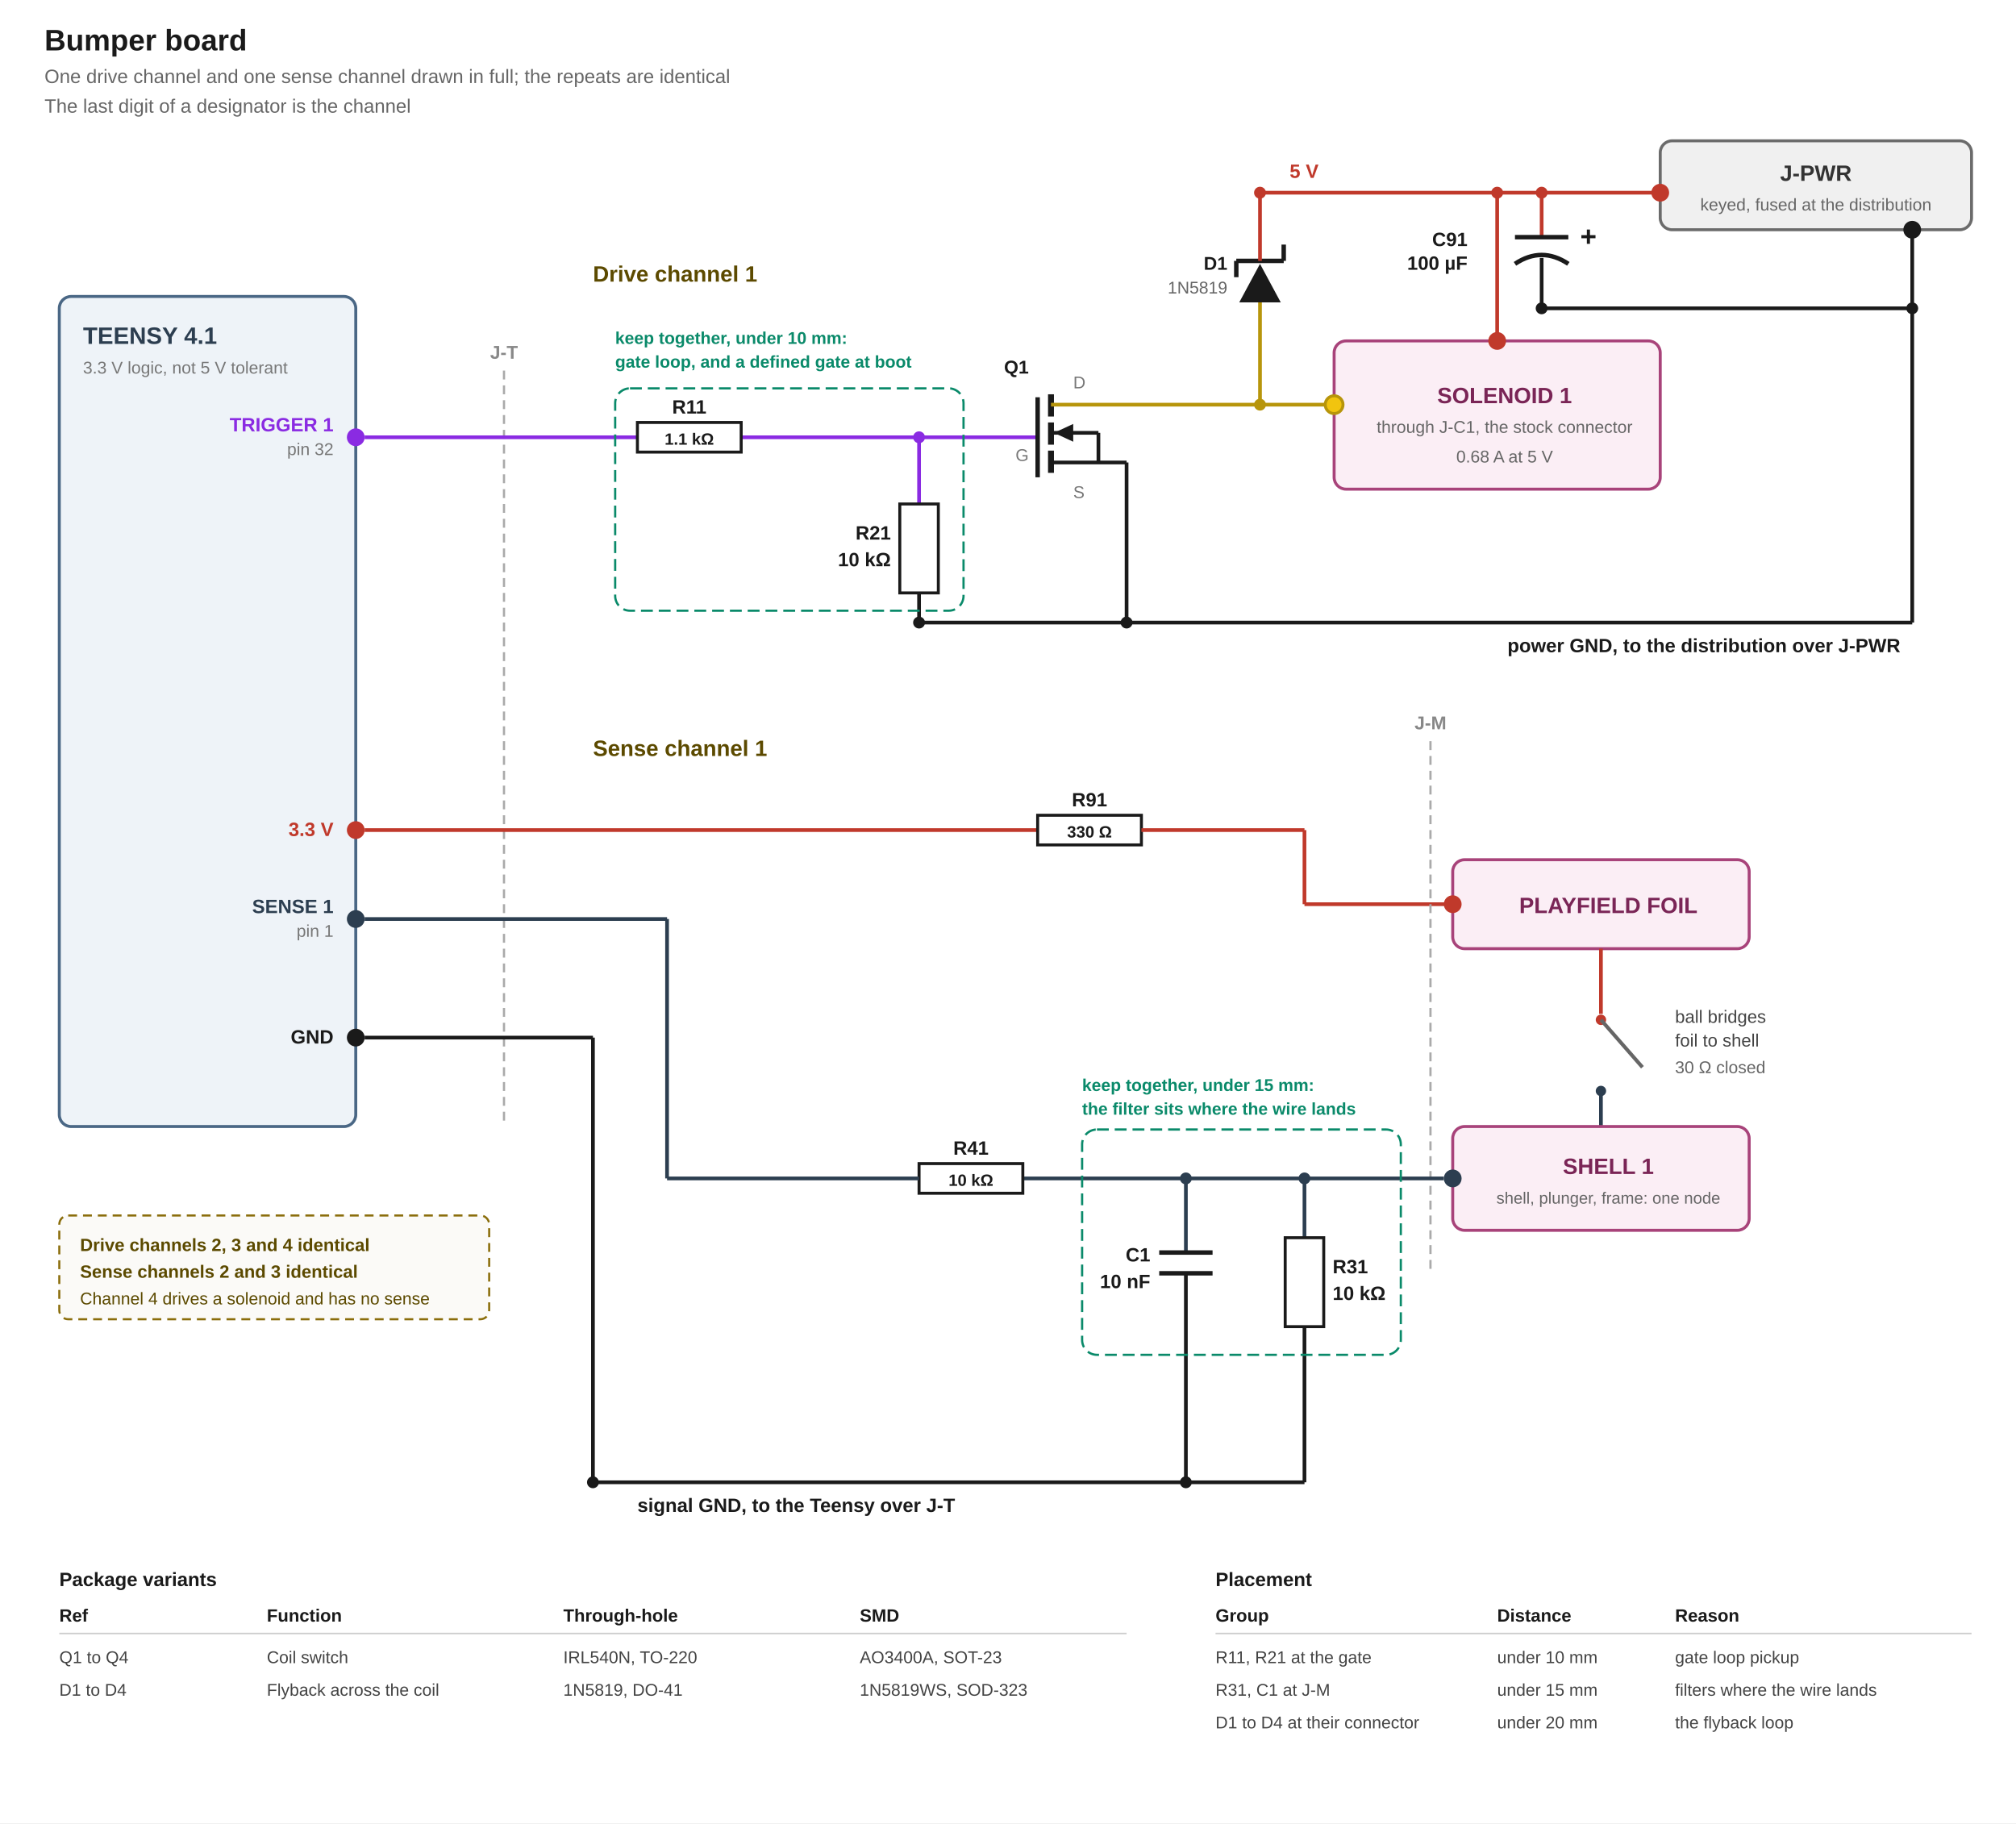
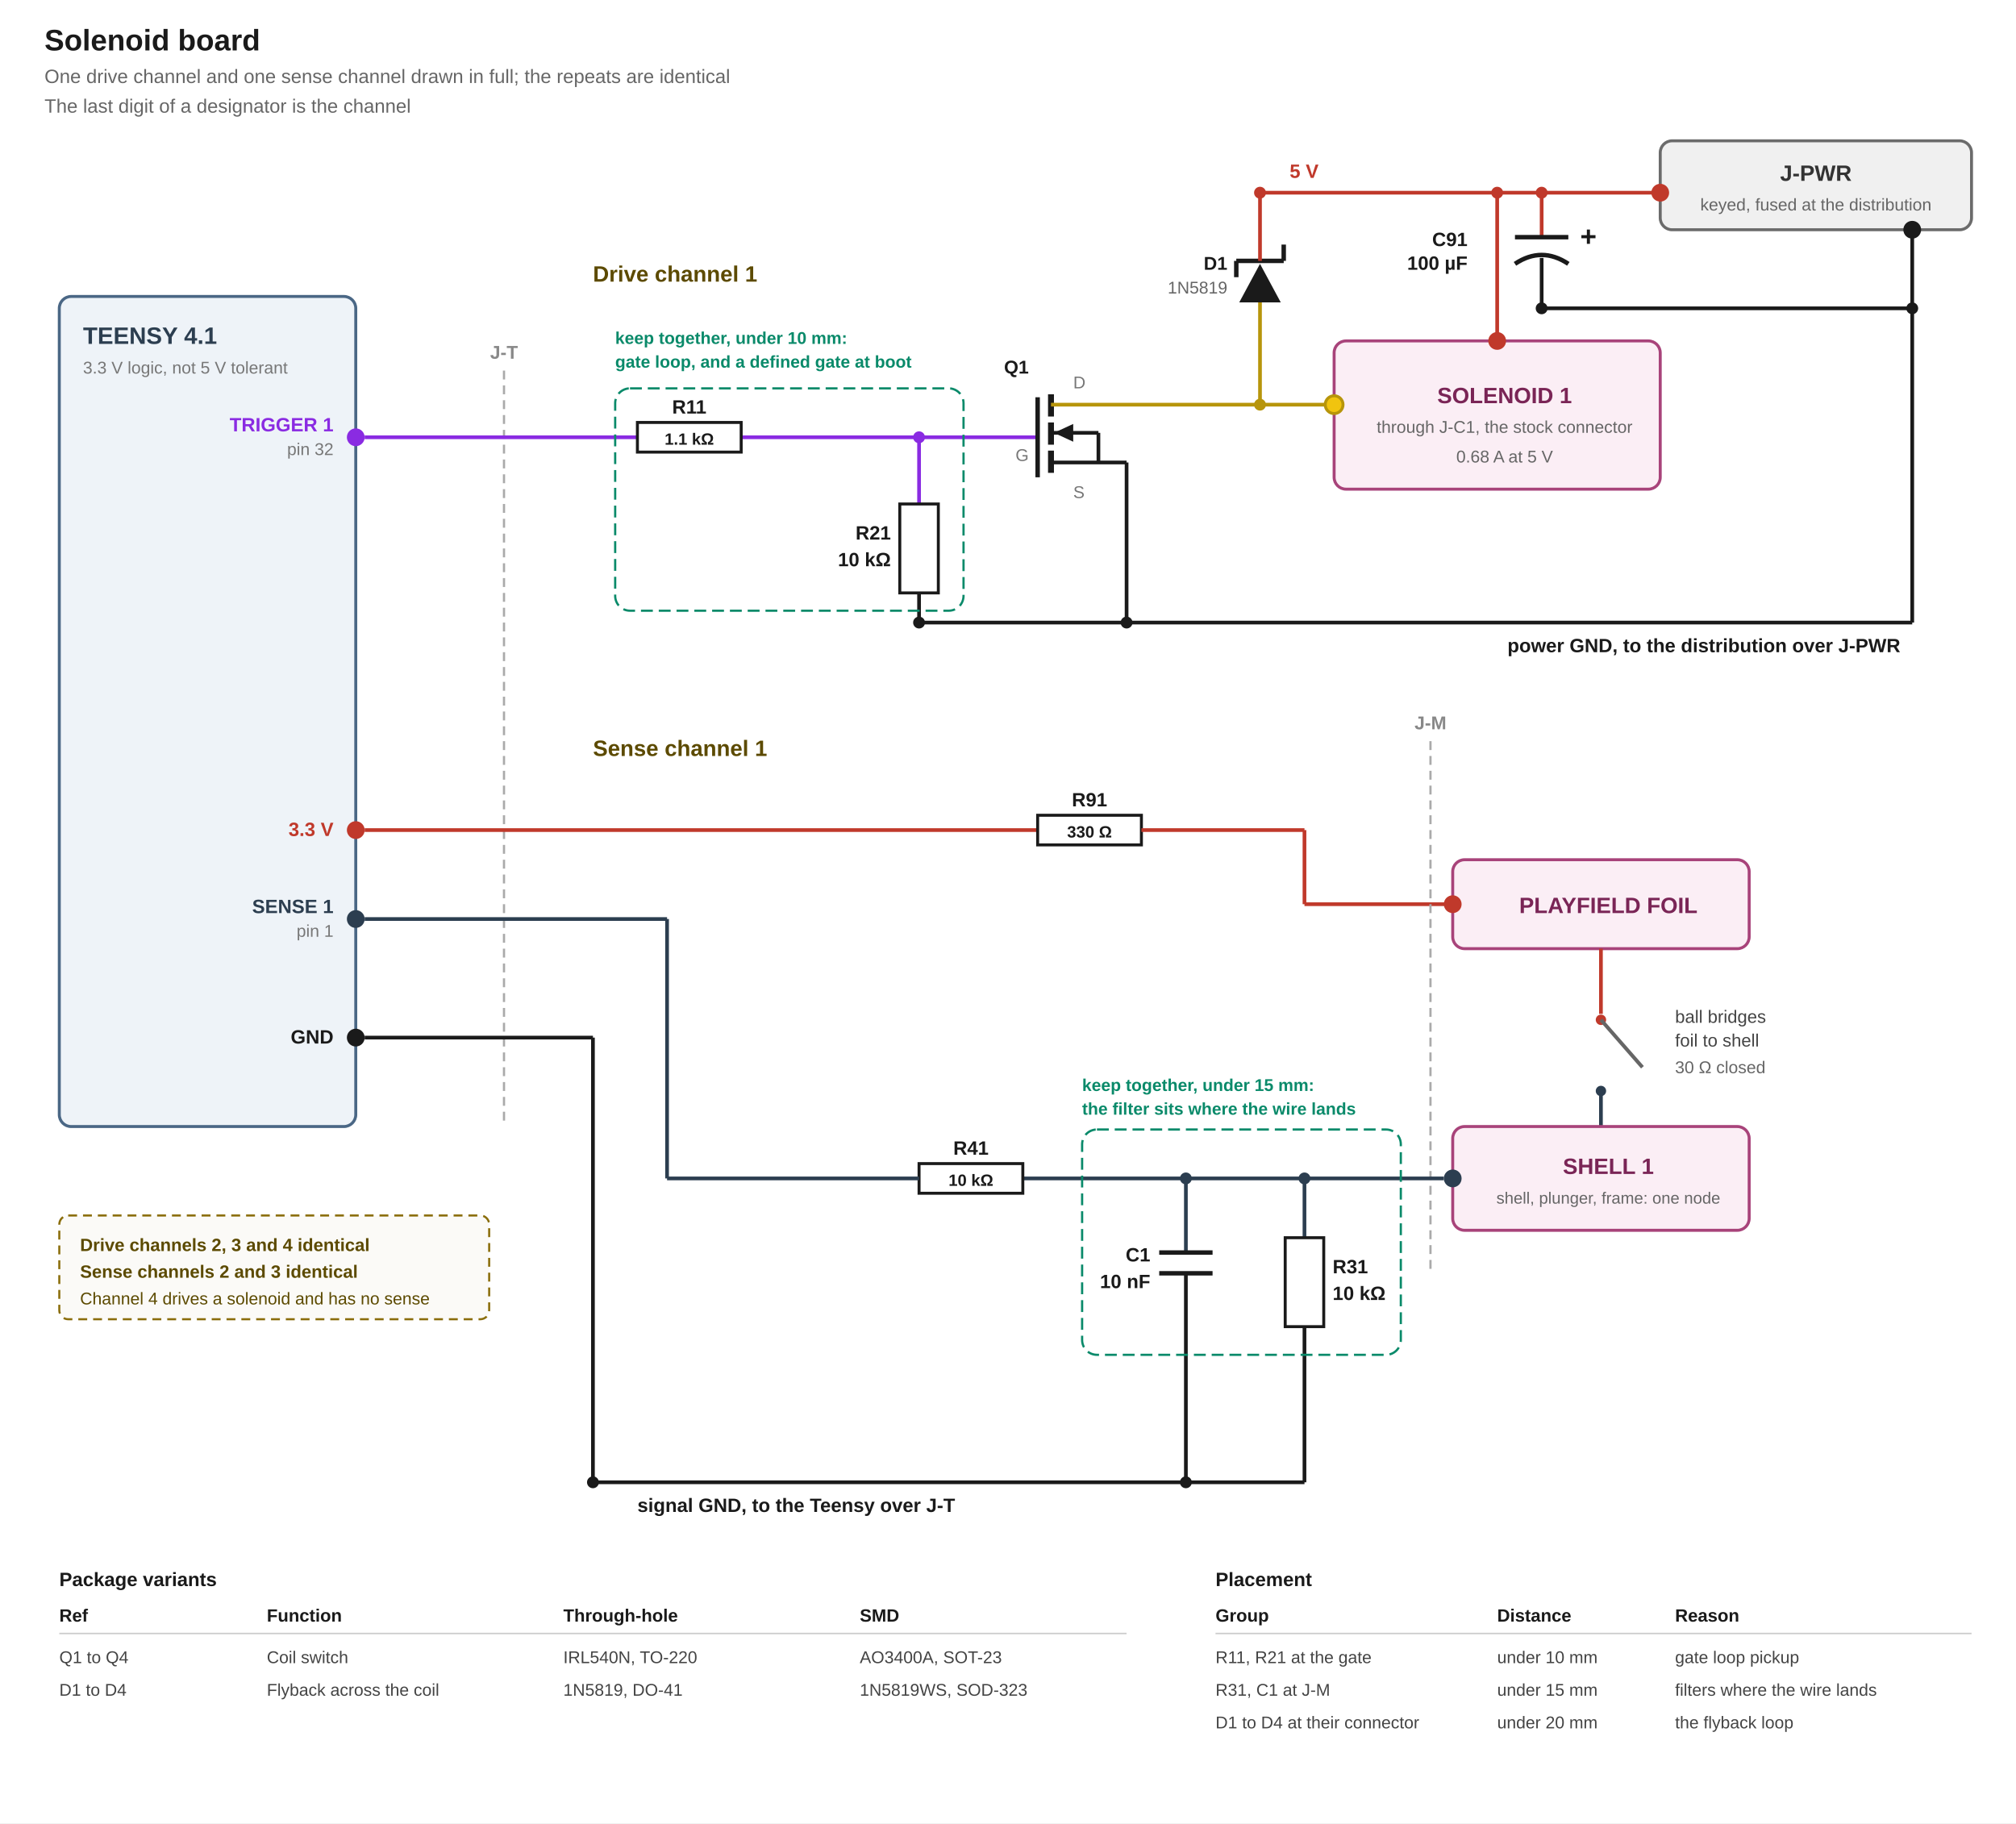
<svg xmlns="http://www.w3.org/2000/svg" viewBox="0 0 1360 1230" font-family="Segoe UI, Arial, sans-serif">
  <rect x="0" y="0" width="1360" height="1230" fill="#ffffff" />
-   <text x="30" y="34" font-size="20" font-weight="700" fill="#1a1a1a">Bumper board</text>
+   <text x="30" y="34" font-size="20" font-weight="700" fill="#1a1a1a">Solenoid board</text>
  <text x="30" y="56" font-size="13" fill="#666">One drive channel and one sense channel drawn in full; the repeats are identical</text>
  <text x="30" y="76" font-size="13" fill="#666">The last digit of a designator is the channel</text>
  <rect x="40" y="200" width="200" height="560" rx="8" fill="#eef3f8" stroke="#4a6785" stroke-width="2" />
  <text x="56" y="232" font-size="16" font-weight="700" fill="#2c3e50">TEENSY 4.1</text>
  <text x="56" y="252" font-size="11.5" fill="#777" data-fig="v_3v3 v_not_tolerant">3.3 V logic, not 5 V tolerant</text>
  <circle cx="240" cy="295" r="6" fill="#8a2be2" />
  <text x="225" y="291" text-anchor="end" font-size="13" font-weight="700" fill="#8a2be2">TRIGGER 1</text>
-   <text x="225" y="307" text-anchor="end" font-size="11.5" fill="#777" data-pin="Bumper trigger 1">pin 32</text>
+   <text x="225" y="307" text-anchor="end" font-size="11.5" fill="#777" data-pin="Solenoid trigger 1">pin 32</text>
  <circle cx="240" cy="560" r="6" fill="#c0392b" />
  <text x="225" y="564" text-anchor="end" font-size="13" font-weight="700" fill="#c0392b" data-fig="v_3v3">3.3 V</text>
  <circle cx="240" cy="620" r="6" fill="#2c3e50" />
  <text x="225" y="616" text-anchor="end" font-size="13" font-weight="700" fill="#2c3e50">SENSE 1</text>
-   <text x="225" y="632" text-anchor="end" font-size="11.5" fill="#777" data-pin="Bumper sense 1">pin 1</text>
+   <text x="225" y="632" text-anchor="end" font-size="11.5" fill="#777" data-pin="Solenoid sense 1">pin 1</text>
  <circle cx="240" cy="700" r="6" fill="#1a1a1a" />
  <text x="225" y="704" text-anchor="end" font-size="13" font-weight="700" fill="#1a1a1a">GND</text>
  <line x1="340" y1="250" x2="340" y2="760" stroke="#aaa" stroke-width="1.5" stroke-dasharray="6 4" />
  <text x="340" y="242" text-anchor="middle" font-size="12.5" font-weight="700" fill="#888">J-T</text>
  <rect x="1120" y="95" width="210" height="60" rx="8" fill="#f0f0f0" stroke="#6b6b6b" stroke-width="2" />
  <text x="1225" y="122" text-anchor="middle" font-size="15" font-weight="700" fill="#333333">J-PWR</text>
  <text x="1225" y="142" text-anchor="middle" font-size="11.5" fill="#666">keyed, fused at the distribution</text>
  <circle cx="1120" cy="130" r="6" fill="#c0392b" />
  <circle cx="1290" cy="155" r="6" fill="#1a1a1a" />
  <line x1="850" y1="130" x2="1120" y2="130" stroke="#c0392b" stroke-width="2.5" />
  <text x="870" y="120" font-size="13" font-weight="700" fill="#c0392b" data-fig="v_5v">5 V</text>
  <circle cx="850" cy="130" r="4" fill="#c0392b" />
  <circle cx="1010" cy="130" r="4" fill="#c0392b" />
  <line x1="1290" y1="155" x2="1290" y2="420" stroke="#1a1a1a" stroke-width="2.5" />
  <circle cx="1040" cy="130" r="4" fill="#c0392b" />
  <line x1="1040" y1="130" x2="1040" y2="160" stroke="#c0392b" stroke-width="2.5" />
  <line x1="1022" y1="160" x2="1058" y2="160" stroke="#1a1a1a" stroke-width="3" />
  <path d="M 1022 178 Q 1040 166 1058 178" fill="none" stroke="#1a1a1a" stroke-width="3" />
  <text x="1066" y="166" font-size="19" font-weight="700" fill="#1a1a1a">+</text>
  <line x1="1040" y1="174" x2="1040" y2="208" stroke="#1a1a1a" stroke-width="2.5" />
  <text x="990" y="166" text-anchor="end" font-size="13" font-weight="700" fill="#1a1a1a">C91</text>
  <text x="990" y="182" text-anchor="end" font-size="13" font-weight="700" fill="#1a1a1a" data-fig="c_bulk">100 µF</text>
  <line x1="1040" y1="208" x2="1290" y2="208" stroke="#1a1a1a" stroke-width="2.5" />
  <circle cx="1040" cy="208" r="4" fill="#1a1a1a" />
  <circle cx="1290" cy="208" r="4" fill="#1a1a1a" />
  <text x="400" y="190" font-size="15" font-weight="700" fill="#5c4a00">Drive channel 1</text>
  <line x1="246" y1="295" x2="700" y2="295" stroke="#8a2be2" stroke-width="2.5" />
  <rect x="430" y="285" width="70" height="20" fill="#fff" stroke="#1a1a1a" stroke-width="2" />
  <text x="465" y="279" text-anchor="middle" font-size="13" font-weight="700" fill="#1a1a1a">R11</text>
  <text x="465" y="300" text-anchor="middle" font-size="11" font-weight="700" fill="#1a1a1a" data-fig="r_gate">1.1 kΩ</text>
  <circle cx="620" cy="295" r="4" fill="#8a2be2" />
  <line x1="620" y1="295" x2="620" y2="340" stroke="#8a2be2" stroke-width="2.5" />
  <rect x="607" y="340" width="26" height="60" fill="#fff" stroke="#1a1a1a" stroke-width="2" />
  <text x="601" y="364" text-anchor="end" font-size="13" font-weight="700" fill="#1a1a1a">R21</text>
  <text x="601" y="382" text-anchor="end" font-size="13" font-weight="700" fill="#1a1a1a" data-fig="r_gate_pd">10 kΩ</text>
  <line x1="620" y1="400" x2="620" y2="420" stroke="#1a1a1a" stroke-width="2.5" />
  <line x1="700" y1="268" x2="700" y2="322" stroke="#1a1a1a" stroke-width="3" />
  <line x1="709" y1="266" x2="709" y2="281" stroke="#1a1a1a" stroke-width="4" />
  <line x1="709" y1="285" x2="709" y2="300" stroke="#1a1a1a" stroke-width="4" />
  <line x1="709" y1="304" x2="709" y2="319" stroke="#1a1a1a" stroke-width="4" />
  <line x1="709" y1="273" x2="900" y2="273" stroke="#b7950b" stroke-width="2.5" />
  <line x1="709" y1="312" x2="760" y2="312" stroke="#1a1a1a" stroke-width="2.5" />
  <line x1="709" y1="292" x2="741" y2="292" stroke="#1a1a1a" stroke-width="2.5" />
  <line x1="741" y1="292" x2="741" y2="312" stroke="#1a1a1a" stroke-width="2.5" />
  <polygon points="711,292 724,286 724,298" fill="#1a1a1a" />
  <text x="694" y="252" text-anchor="end" font-size="12.5" font-weight="700" fill="#1a1a1a">Q1</text>
  <text x="694" y="311" text-anchor="end" font-size="11.5" fill="#777">G</text>
  <text x="724" y="262" font-size="11.5" fill="#777">D</text>
  <text x="724" y="336" font-size="11.5" fill="#777">S</text>
  <line x1="760" y1="312" x2="760" y2="420" stroke="#1a1a1a" stroke-width="2.5" />
  <circle cx="850" cy="273" r="4" fill="#b7950b" />
  <line x1="850" y1="273" x2="850" y2="204" stroke="#b7950b" stroke-width="2.5" />
  <polygon points="836,204 864,204 850,178" fill="#1a1a1a" />
  <line x1="834" y1="176" x2="866" y2="176" stroke="#1a1a1a" stroke-width="3" />
  <line x1="834" y1="176" x2="834" y2="187" stroke="#1a1a1a" stroke-width="3" />
  <line x1="866" y1="176" x2="866" y2="165" stroke="#1a1a1a" stroke-width="3" />
  <line x1="850" y1="176" x2="850" y2="130" stroke="#c0392b" stroke-width="2.5" />
  <text x="828" y="182" text-anchor="end" font-size="12.5" font-weight="700" fill="#1a1a1a">D1</text>
  <text x="828" y="198" text-anchor="end" font-size="11.5" fill="#666">1N5819</text>
  <line x1="1010" y1="130" x2="1010" y2="230" stroke="#c0392b" stroke-width="2.5" />
  <rect x="900" y="230" width="220" height="100" rx="8" fill="#fbeef5" stroke="#a8437a" stroke-width="2" />
  <circle cx="1010" cy="230" r="6" fill="#c0392b" />
  <circle cx="900" cy="273" r="6" fill="#f1c40f" stroke="#b7950b" stroke-width="2" />
  <text x="1015" y="272" text-anchor="middle" font-size="15" font-weight="700" fill="#7a2556">SOLENOID 1</text>
  <text x="1015" y="292" text-anchor="middle" font-size="11.5" fill="#666">through J-C1, the stock connector</text>
  <text x="1015" y="312" text-anchor="middle" font-size="11.5" fill="#666" data-fig="i_coil v_5v">0.68 A at 5 V</text>
  <line x1="620" y1="420" x2="1290" y2="420" stroke="#1a1a1a" stroke-width="2.5" />
  <text x="1282" y="440" text-anchor="end" font-size="13" font-weight="700" fill="#1a1a1a">power GND, to the distribution over J-PWR</text>
  <circle cx="620" cy="420" r="4" fill="#1a1a1a" />
  <circle cx="760" cy="420" r="4" fill="#1a1a1a" />
  <rect x="415" y="262" width="235" height="150" rx="10" fill="none" stroke="#0a8a6a" stroke-width="1.5" stroke-dasharray="8 4" />
  <text x="415" y="232" font-size="11.5" font-weight="700" fill="#0a8a6a" data-fig="place_gate">keep together, under 10 mm:</text>
  <text x="415" y="248" font-size="11.5" font-weight="700" fill="#0a8a6a">gate loop, and a defined gate at boot</text>
  <text x="400" y="510" font-size="15" font-weight="700" fill="#5c4a00">Sense channel 1</text>
  <line x1="246" y1="560" x2="700" y2="560" stroke="#c0392b" stroke-width="2.5" />
  <rect x="700" y="550" width="70" height="20" fill="#fff" stroke="#1a1a1a" stroke-width="2" />
  <text x="735" y="544" text-anchor="middle" font-size="13" font-weight="700" fill="#1a1a1a">R91</text>
  <text x="735" y="565" text-anchor="middle" font-size="11" font-weight="700" fill="#1a1a1a" data-fig="r_foil">330 Ω</text>
  <line x1="770" y1="560" x2="880" y2="560" stroke="#c0392b" stroke-width="2.5" />
  <line x1="880" y1="560" x2="880" y2="610" stroke="#c0392b" stroke-width="2.5" />
  <line x1="880" y1="610" x2="980" y2="610" stroke="#c0392b" stroke-width="2.5" />
  <line x1="965" y1="500" x2="965" y2="860" stroke="#aaa" stroke-width="1.5" stroke-dasharray="6 4" />
  <text x="965" y="492" text-anchor="middle" font-size="12.5" font-weight="700" fill="#888">J-M</text>
  <rect x="980" y="580" width="200" height="60" rx="8" fill="#fbeef5" stroke="#a8437a" stroke-width="2" />
  <circle cx="980" cy="610" r="6" fill="#c0392b" />
  <text x="1085" y="616" text-anchor="middle" font-size="15" font-weight="700" fill="#7a2556">PLAYFIELD FOIL</text>
  <line x1="1080" y1="640" x2="1080" y2="684" stroke="#c0392b" stroke-width="2.5" />
  <circle cx="1080" cy="688" r="3.5" fill="#c0392b" />
  <line x1="1080" y1="688" x2="1108" y2="720" stroke="#666" stroke-width="2.5" />
  <circle cx="1080" cy="736" r="3.5" fill="#2c3e50" />
  <line x1="1080" y1="736" x2="1080" y2="760" stroke="#2c3e50" stroke-width="2.5" />
  <text x="1130" y="690" font-size="12" fill="#444">ball bridges</text>
  <text x="1130" y="706" font-size="12" fill="#444">foil to shell</text>
  <text x="1130" y="724" font-size="11.5" fill="#666" data-fig="r_contact">30 Ω closed</text>
  <rect x="980" y="760" width="200" height="70" rx="8" fill="#fbeef5" stroke="#a8437a" stroke-width="2" />
  <circle cx="980" cy="795" r="6" fill="#2c3e50" />
  <text x="1085" y="792" text-anchor="middle" font-size="15" font-weight="700" fill="#7a2556">SHELL 1</text>
  <text x="1085" y="812" text-anchor="middle" font-size="11" fill="#666">shell, plunger, frame: one node</text>
  <line x1="690" y1="795" x2="974" y2="795" stroke="#2c3e50" stroke-width="2.5" />
  <circle cx="880" cy="795" r="4" fill="#2c3e50" />
  <line x1="880" y1="795" x2="880" y2="835" stroke="#2c3e50" stroke-width="2.5" />
  <rect x="867" y="835" width="26" height="60" fill="#fff" stroke="#1a1a1a" stroke-width="2" />
  <text x="899" y="859" font-size="13" font-weight="700" fill="#1a1a1a">R31</text>
  <text x="899" y="877" font-size="13" font-weight="700" fill="#1a1a1a" data-fig="r_pulldown">10 kΩ</text>
  <line x1="880" y1="895" x2="880" y2="1000" stroke="#1a1a1a" stroke-width="2.5" />
  <circle cx="800" cy="795" r="4" fill="#2c3e50" />
  <line x1="800" y1="795" x2="800" y2="845" stroke="#2c3e50" stroke-width="2.5" />
  <line x1="782" y1="845" x2="818" y2="845" stroke="#1a1a1a" stroke-width="3" />
  <line x1="782" y1="859" x2="818" y2="859" stroke="#1a1a1a" stroke-width="3" />
  <line x1="800" y1="859" x2="800" y2="1000" stroke="#1a1a1a" stroke-width="2.5" />
  <text x="776" y="851" text-anchor="end" font-size="13" font-weight="700" fill="#1a1a1a">C1</text>
  <text x="776" y="869" text-anchor="end" font-size="13" font-weight="700" fill="#1a1a1a" data-fig="c_filter">10 nF</text>
  <rect x="620" y="785" width="70" height="20" fill="#fff" stroke="#1a1a1a" stroke-width="2" />
  <text x="655" y="779" text-anchor="middle" font-size="13" font-weight="700" fill="#1a1a1a">R41</text>
  <text x="655" y="800" text-anchor="middle" font-size="11" font-weight="700" fill="#1a1a1a" data-fig="r_series">10 kΩ</text>
  <line x1="450" y1="795" x2="620" y2="795" stroke="#2c3e50" stroke-width="2.5" />
  <line x1="450" y1="620" x2="450" y2="795" stroke="#2c3e50" stroke-width="2.5" />
  <line x1="246" y1="620" x2="450" y2="620" stroke="#2c3e50" stroke-width="2.5" />
  <rect x="730" y="762" width="215" height="152" rx="10" fill="none" stroke="#0a8a6a" stroke-width="1.5" stroke-dasharray="8 4" />
  <text x="730" y="736" font-size="11.5" font-weight="700" fill="#0a8a6a" data-fig="place_filter">keep together, under 15 mm:</text>
  <text x="730" y="752" font-size="11.5" font-weight="700" fill="#0a8a6a">the filter sits where the wire lands</text>
  <line x1="246" y1="700" x2="400" y2="700" stroke="#1a1a1a" stroke-width="2.5" />
  <line x1="400" y1="700" x2="400" y2="1000" stroke="#1a1a1a" stroke-width="2.5" />
  <line x1="400" y1="1000" x2="880" y2="1000" stroke="#1a1a1a" stroke-width="2.5" />
  <circle cx="400" cy="1000" r="4" fill="#1a1a1a" />
  <circle cx="800" cy="1000" r="4" fill="#1a1a1a" />
  <text x="430" y="1020" font-size="13" font-weight="700" fill="#1a1a1a">signal GND, to the Teensy over J-T</text>
  <rect x="40" y="820" width="290" height="70" rx="6" fill="#fbfaf7" stroke="#8a6d0b" stroke-width="1.4" stroke-dasharray="6 4" />
  <text x="54" y="844" font-size="12" font-weight="700" fill="#5c4a00">Drive channels 2, 3 and 4 identical</text>
  <text x="54" y="862" font-size="12" font-weight="700" fill="#5c4a00">Sense channels 2 and 3 identical</text>
  <text x="54" y="880" font-size="11.5" fill="#5c4a00">Channel 4 drives a solenoid and has no sense</text>
  <text x="40" y="1070" font-size="13" font-weight="700" fill="#1a1a1a">Package variants</text>
  <text x="40" y="1094" font-size="12" font-weight="700" fill="#1a1a1a">Ref</text>
  <text x="180" y="1094" font-size="12" font-weight="700" fill="#1a1a1a">Function</text>
  <text x="380" y="1094" font-size="12" font-weight="700" fill="#1a1a1a">Through-hole</text>
  <text x="580" y="1094" font-size="12" font-weight="700" fill="#1a1a1a">SMD</text>
  <line x1="40" y1="1102" x2="760" y2="1102" stroke="#ccc" stroke-width="1" />
  <text x="40" y="1122" font-size="11.5" fill="#444">Q1 to Q4</text>
  <text x="180" y="1122" font-size="11.5" fill="#444">Coil switch</text>
  <text x="380" y="1122" font-size="11.5" fill="#444">IRL540N, TO-220</text>
  <text x="580" y="1122" font-size="11.5" fill="#444">AO3400A, SOT-23</text>
  <text x="40" y="1144" font-size="11.5" fill="#444">D1 to D4</text>
  <text x="180" y="1144" font-size="11.5" fill="#444">Flyback across the coil</text>
  <text x="380" y="1144" font-size="11.5" fill="#444">1N5819, DO-41</text>
  <text x="580" y="1144" font-size="11.5" fill="#444">1N5819WS, SOD-323</text>
  <text x="820" y="1070" font-size="13" font-weight="700" fill="#1a1a1a">Placement</text>
  <text x="820" y="1094" font-size="12" font-weight="700" fill="#1a1a1a">Group</text>
  <text x="1010" y="1094" font-size="12" font-weight="700" fill="#1a1a1a">Distance</text>
  <text x="1130" y="1094" font-size="12" font-weight="700" fill="#1a1a1a">Reason</text>
  <line x1="820" y1="1102" x2="1330" y2="1102" stroke="#ccc" stroke-width="1" />
  <text x="820" y="1122" font-size="11.5" fill="#444">R11, R21 at the gate</text>
  <text x="1010" y="1122" font-size="11.5" fill="#444" data-fig="place_gate">under 10 mm</text>
  <text x="1130" y="1122" font-size="11.5" fill="#444">gate loop pickup</text>
  <text x="820" y="1144" font-size="11.5" fill="#444">R31, C1 at J-M</text>
  <text x="1010" y="1144" font-size="11.5" fill="#444" data-fig="place_filter">under 15 mm</text>
  <text x="1130" y="1144" font-size="11.5" fill="#444">filters where the wire lands</text>
  <text x="820" y="1166" font-size="11.5" fill="#444">D1 to D4 at their connector</text>
  <text x="1010" y="1166" font-size="11.5" fill="#444" data-fig="place_flyback">under 20 mm</text>
  <text x="1130" y="1166" font-size="11.5" fill="#444">the flyback loop</text>
</svg>
